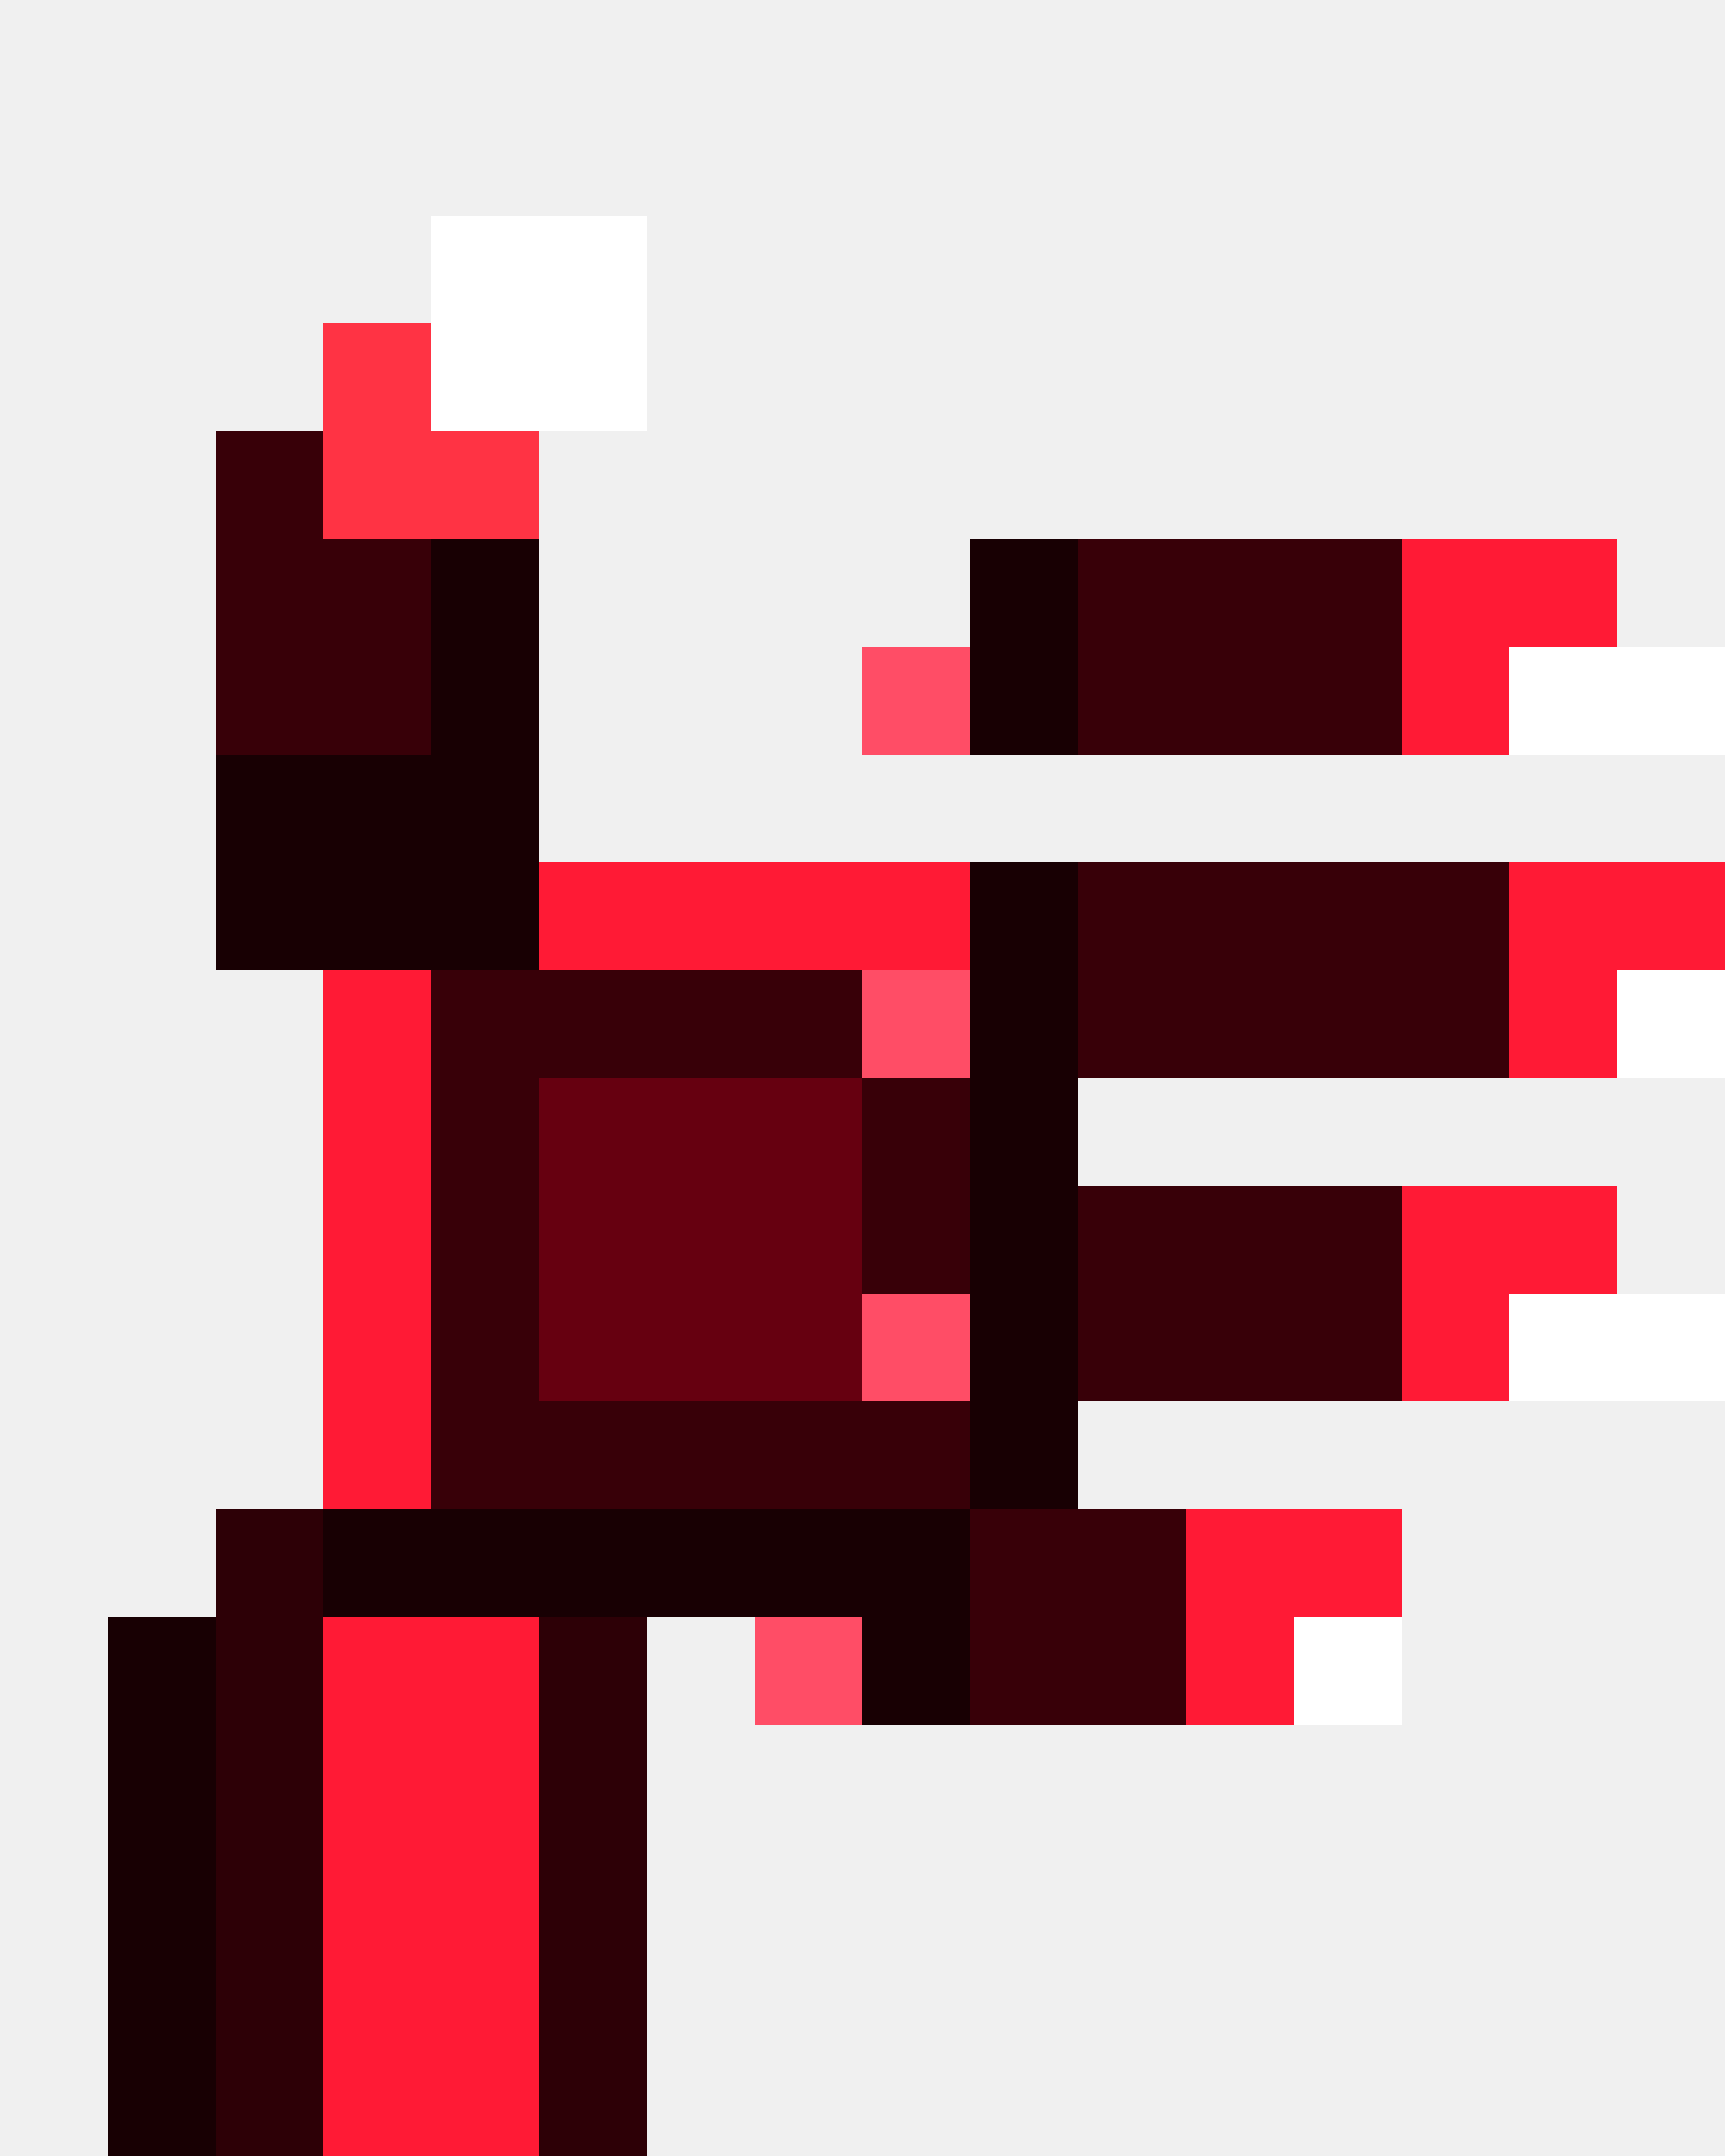
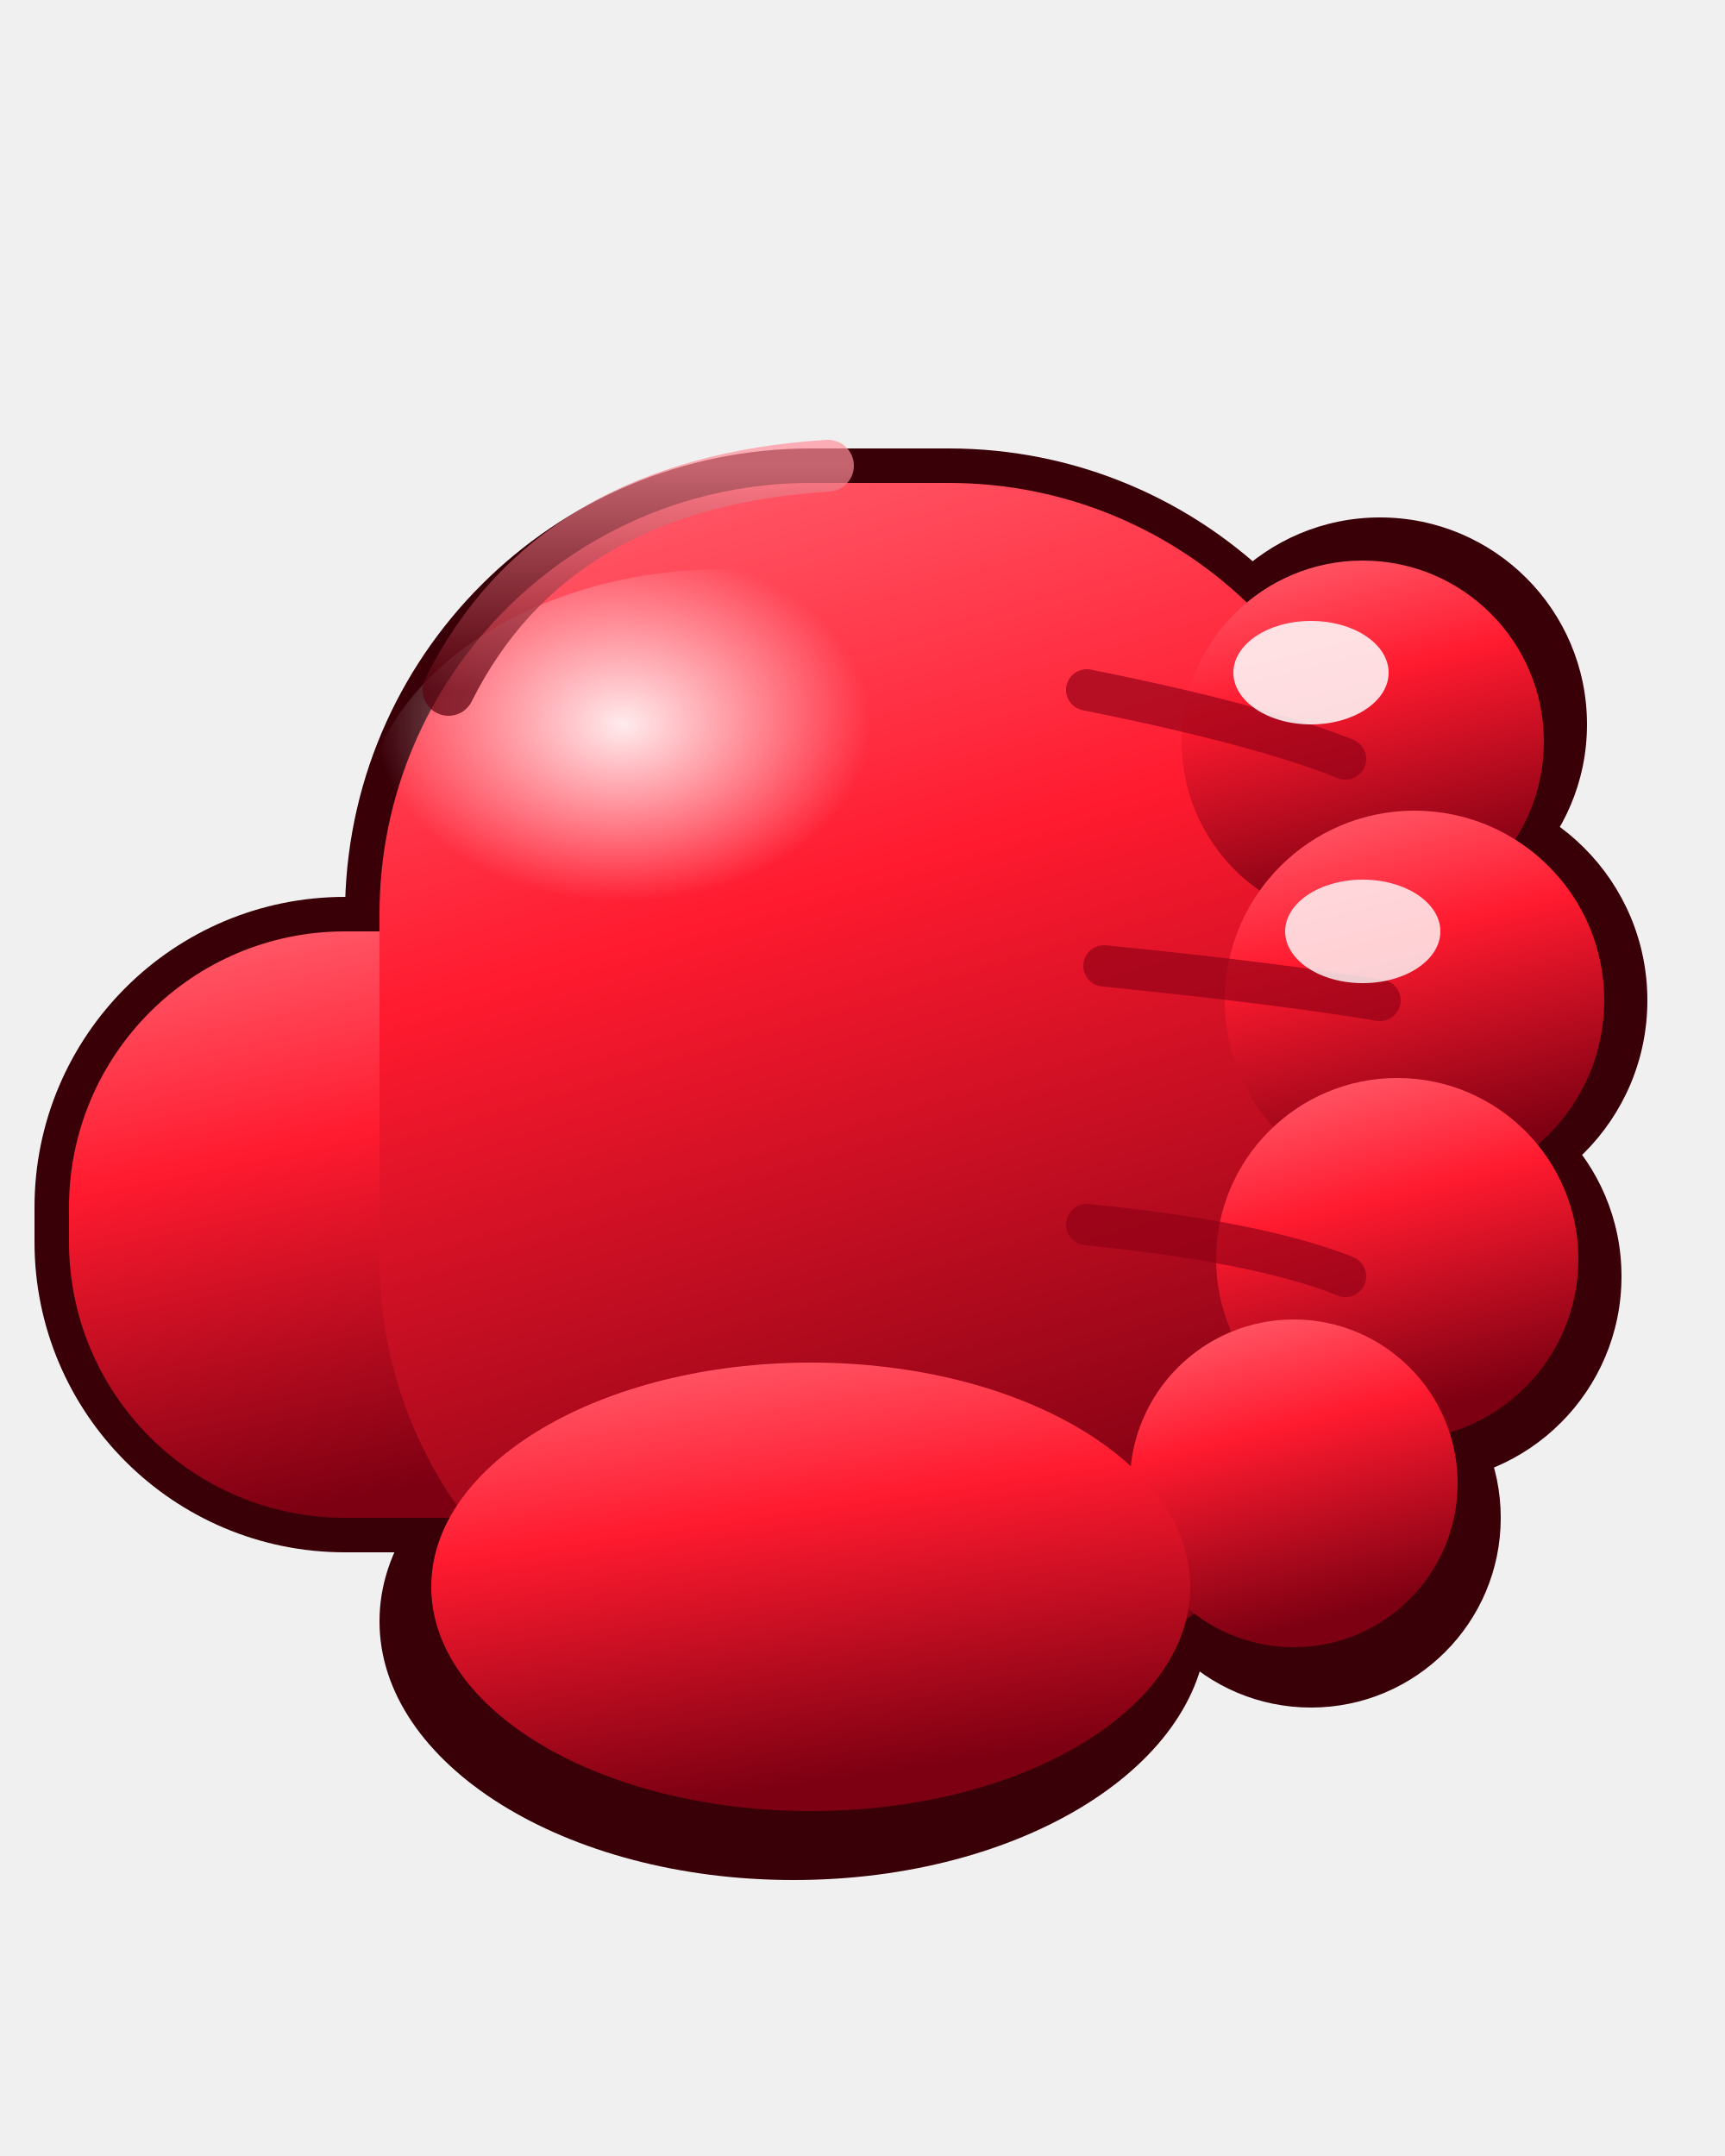
- <svg xmlns="http://www.w3.org/2000/svg" viewBox="0 0 16 20" shape-rendering="crispEdges">
-   <rect x="1" y="15" width="5" height="5" fill="#180003" />
-   <rect x="2" y="14" width="4" height="6" fill="#2d0006" />
-   <rect x="3" y="14" width="2" height="6" fill="#ff1a35" />
-   <rect x="3" y="8" width="7" height="7" fill="#180003" />
-   <rect x="4" y="9" width="5" height="5" fill="#380008" />
-   <rect x="5" y="10" width="3" height="3" fill="#660010" />
-   <rect x="4" y="8" width="6" height="1" fill="#ff1a35" />
-   <rect x="3" y="9" width="1" height="5" fill="#ff1a35" />
-   <rect x="2" y="5" width="3" height="4" fill="#180003" />
-   <rect x="2" y="4" width="2" height="3" fill="#380008" />
-   <rect x="3" y="3" width="2" height="2" fill="#ff3344" />
-   <rect x="4" y="2" width="2" height="2" fill="#ffffff" />
-   <rect x="9" y="5" width="5" height="2" fill="#180003" />
-   <rect x="10" y="5" width="4" height="2" fill="#380008" />
-   <rect x="13" y="5" width="2" height="2" fill="#ff1a35" />
-   <rect x="14" y="6" width="2" height="1" fill="#ffffff" />
-   <rect x="9" y="8" width="6" height="2" fill="#180003" />
-   <rect x="10" y="8" width="5" height="2" fill="#380008" />
-   <rect x="14" y="8" width="2" height="2" fill="#ff1a35" />
-   <rect x="15" y="9" width="2" height="1" fill="#ffffff" />
-   <rect x="9" y="11" width="5" height="2" fill="#180003" />
-   <rect x="10" y="11" width="4" height="2" fill="#380008" />
-   <rect x="13" y="11" width="2" height="2" fill="#ff1a35" />
-   <rect x="14" y="12" width="2" height="1" fill="#ffffff" />
-   <rect x="8" y="14" width="4" height="2" fill="#180003" />
-   <rect x="9" y="14" width="3" height="2" fill="#380008" />
-   <rect x="11" y="14" width="2" height="2" fill="#ff1a35" />
-   <rect x="12" y="15" width="1" height="1" fill="#ffffff" />
-   <rect x="8" y="6" width="1" height="1" fill="#ff4d66" />
-   <rect x="8" y="9" width="1" height="1" fill="#ff4d66" />
-   <rect x="8" y="12" width="1" height="1" fill="#ff4d66" />
-   <rect x="7" y="15" width="1" height="1" fill="#ff4d66" />
+ <svg xmlns="http://www.w3.org/2000/svg" viewBox="0 0 100 125">
+   <defs>
+     <linearGradient id="hg" x1="0" y1="0" x2="0.25" y2="1">
+       <stop offset="0" stop-color="#ff6472" />
+       <stop offset="0.42" stop-color="#ff1a2f" />
+       <stop offset="1" stop-color="#7d0012" />
+     </linearGradient>
+     <radialGradient id="gloss" cx="0.36" cy="0.3" r="0.62">
+       <stop offset="0" stop-color="#ffffff" stop-opacity="0.9" />
+       <stop offset="0.55" stop-color="#ffffff" stop-opacity="0" />
+     </radialGradient>
+     <linearGradient id="edge" x1="0" y1="0" x2="0" y2="1">
+       <stop offset="0" stop-color="#ff8f9a" />
+       <stop offset="1" stop-color="#5a000d" />
+     </linearGradient>
+   </defs>
+   <g fill="#3a0008">
+     <rect x="2" y="52" width="46" height="38" rx="18" />
+     <rect x="20" y="26" width="62" height="74" rx="27" />
+     <circle cx="80" cy="42" r="12" />
+     <circle cx="83" cy="58" r="12.5" />
+     <circle cx="82" cy="74" r="12" />
+     <circle cx="76" cy="88" r="11" />
+     <ellipse cx="46" cy="94" rx="24" ry="15" />
+   </g>
+   <rect x="4" y="54" width="42" height="34" rx="16" fill="url(#hg)" />
+   <rect x="22" y="28" width="58" height="70" rx="25" fill="url(#hg)" />
+   <circle cx="79" cy="43" r="10.5" fill="url(#hg)" />
+   <circle cx="82" cy="58" r="11" fill="url(#hg)" />
+   <circle cx="81" cy="73" r="10.5" fill="url(#hg)" />
+   <circle cx="75" cy="86" r="9.5" fill="url(#hg)" />
+   <ellipse cx="47" cy="92" rx="22" ry="13" fill="url(#hg)" />
+   <g stroke="#8f0016" stroke-width="2.4" stroke-linecap="round" opacity="0.65" fill="none">
+     <path d="M63 40 q10 2 15 4" />
+     <path d="M64 56 q10 1 16 2" />
+     <path d="M63 71 q10 1 15 3" />
+   </g>
+   <ellipse cx="42" cy="48" rx="21" ry="15" fill="url(#gloss)" />
+   <ellipse cx="76" cy="39" rx="4.5" ry="3" fill="#ffffff" opacity="0.85" />
+   <ellipse cx="79" cy="54" rx="4.5" ry="3" fill="#ffffff" opacity="0.8" />
+   <path d="M26 40 q6 -12 22 -13" stroke="url(#edge)" stroke-width="3" fill="none" stroke-linecap="round" opacity="0.7" />
</svg>
